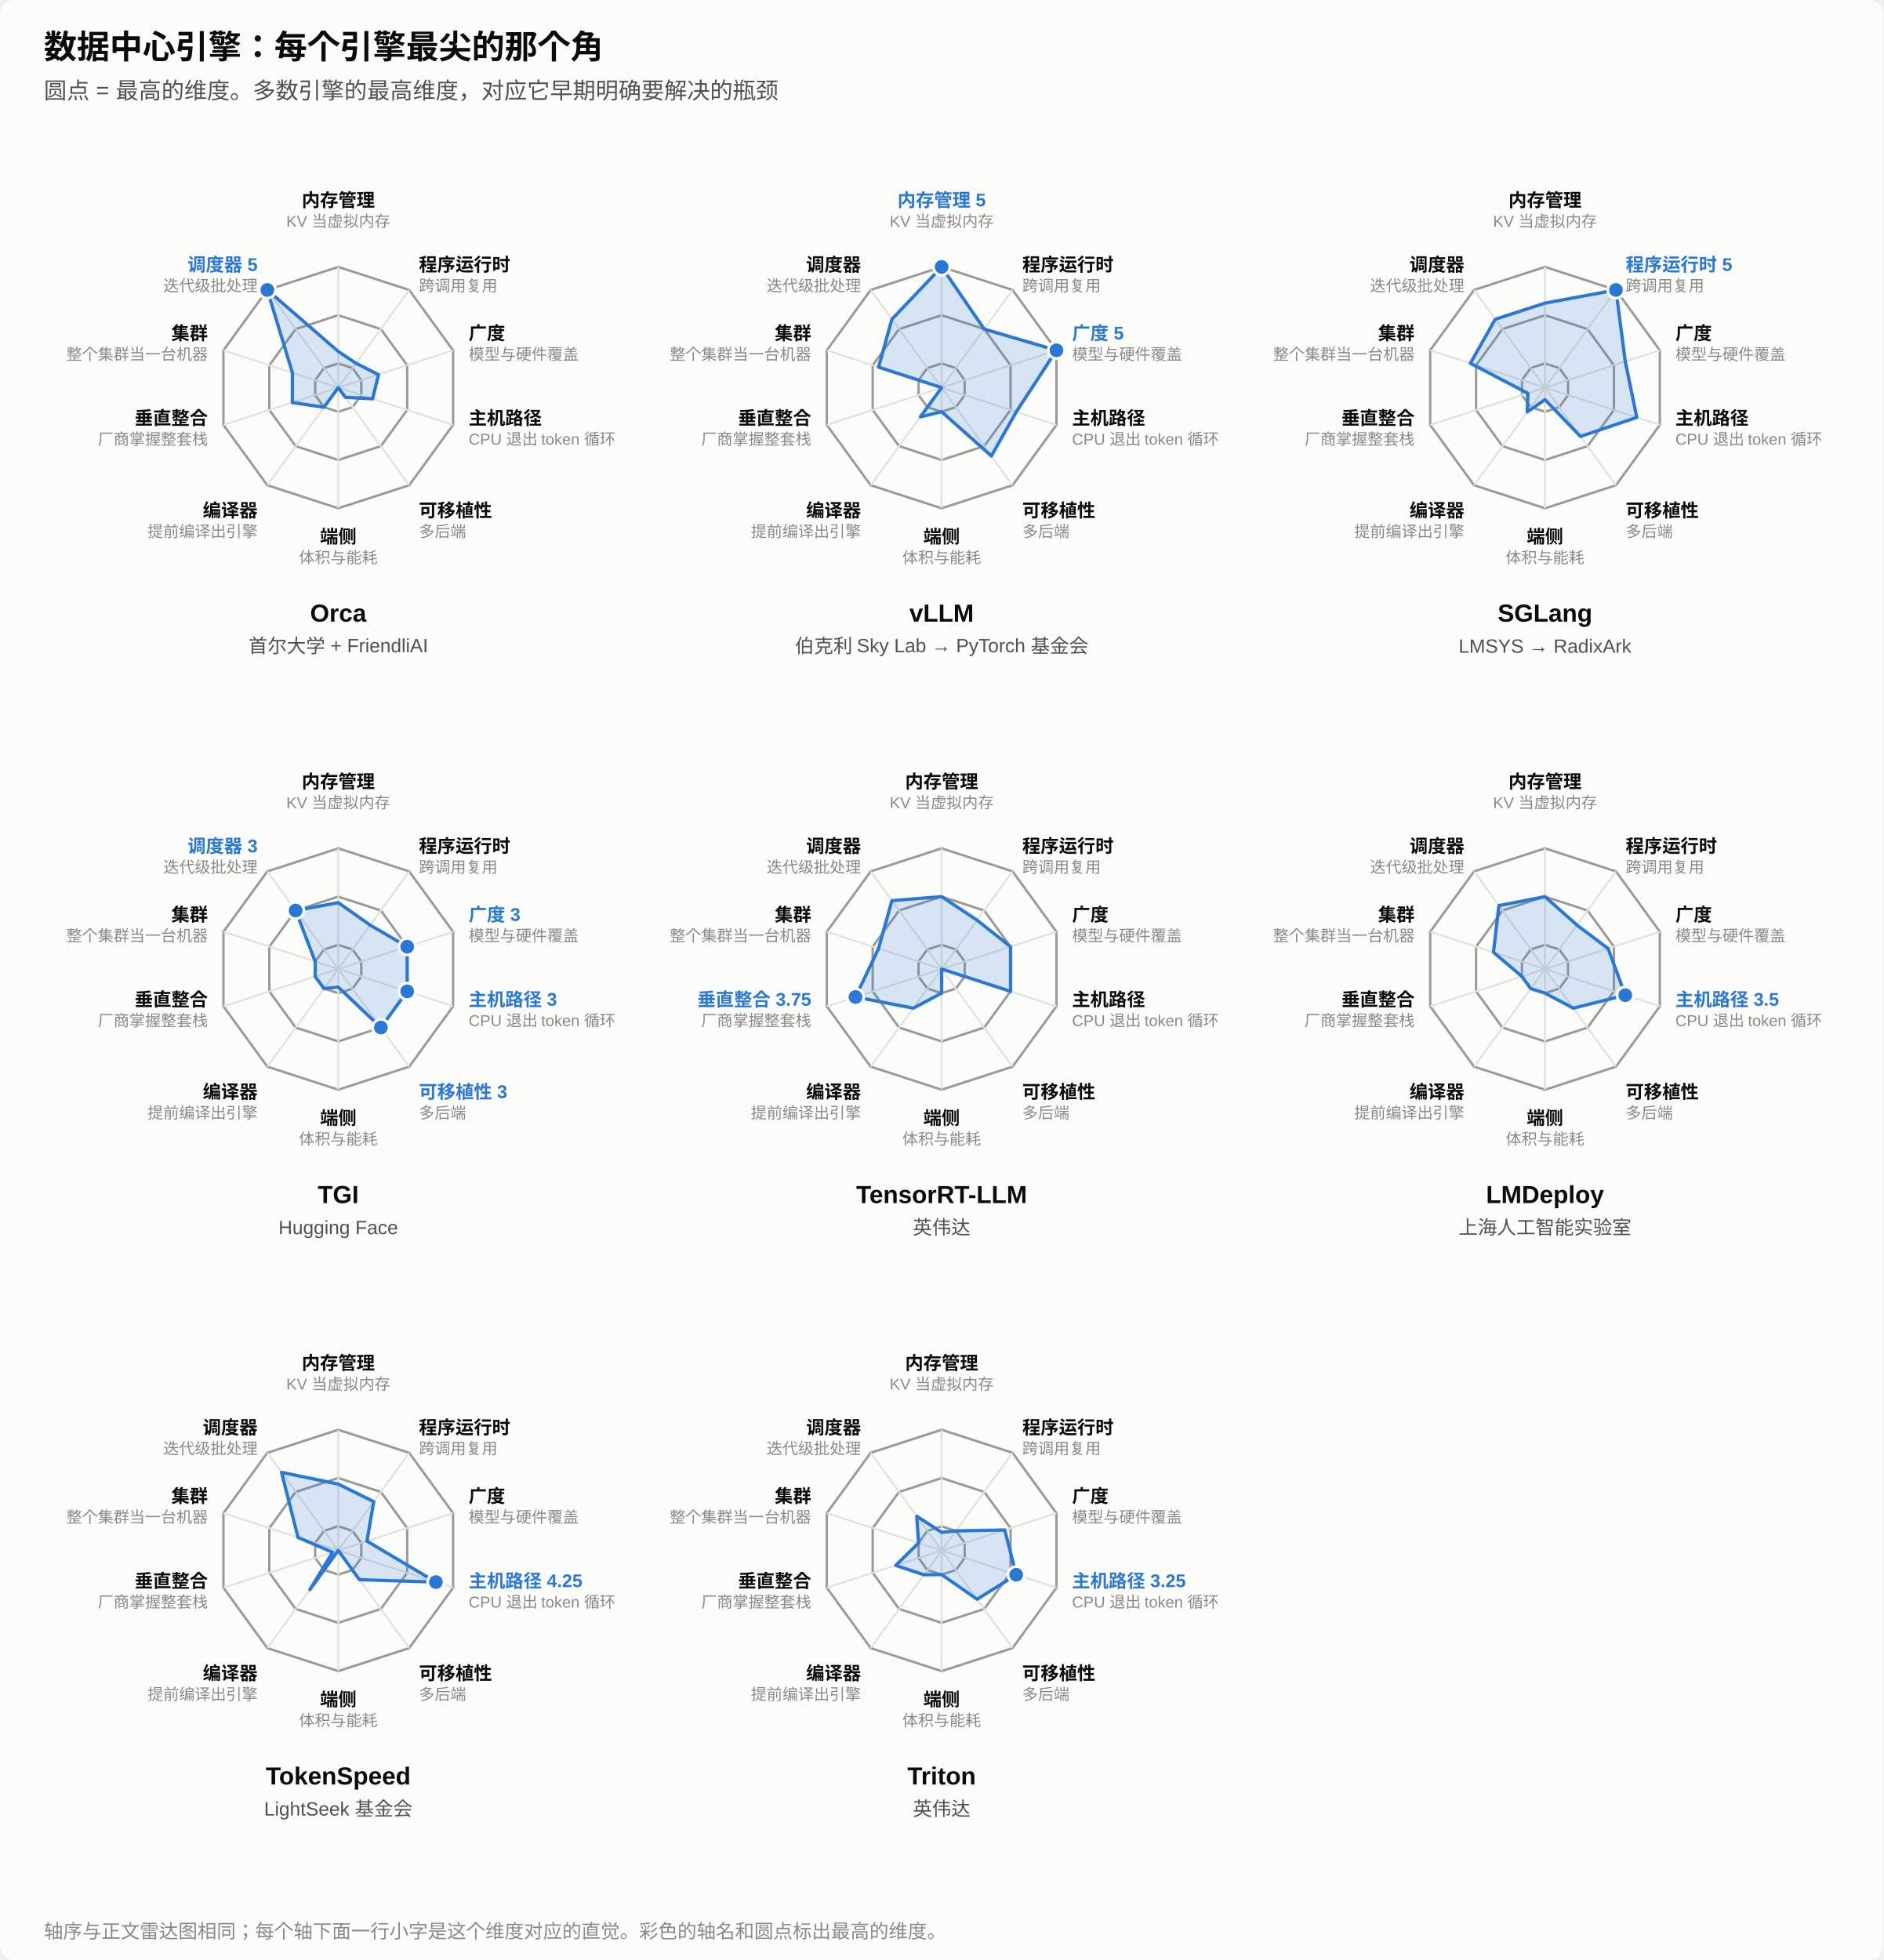
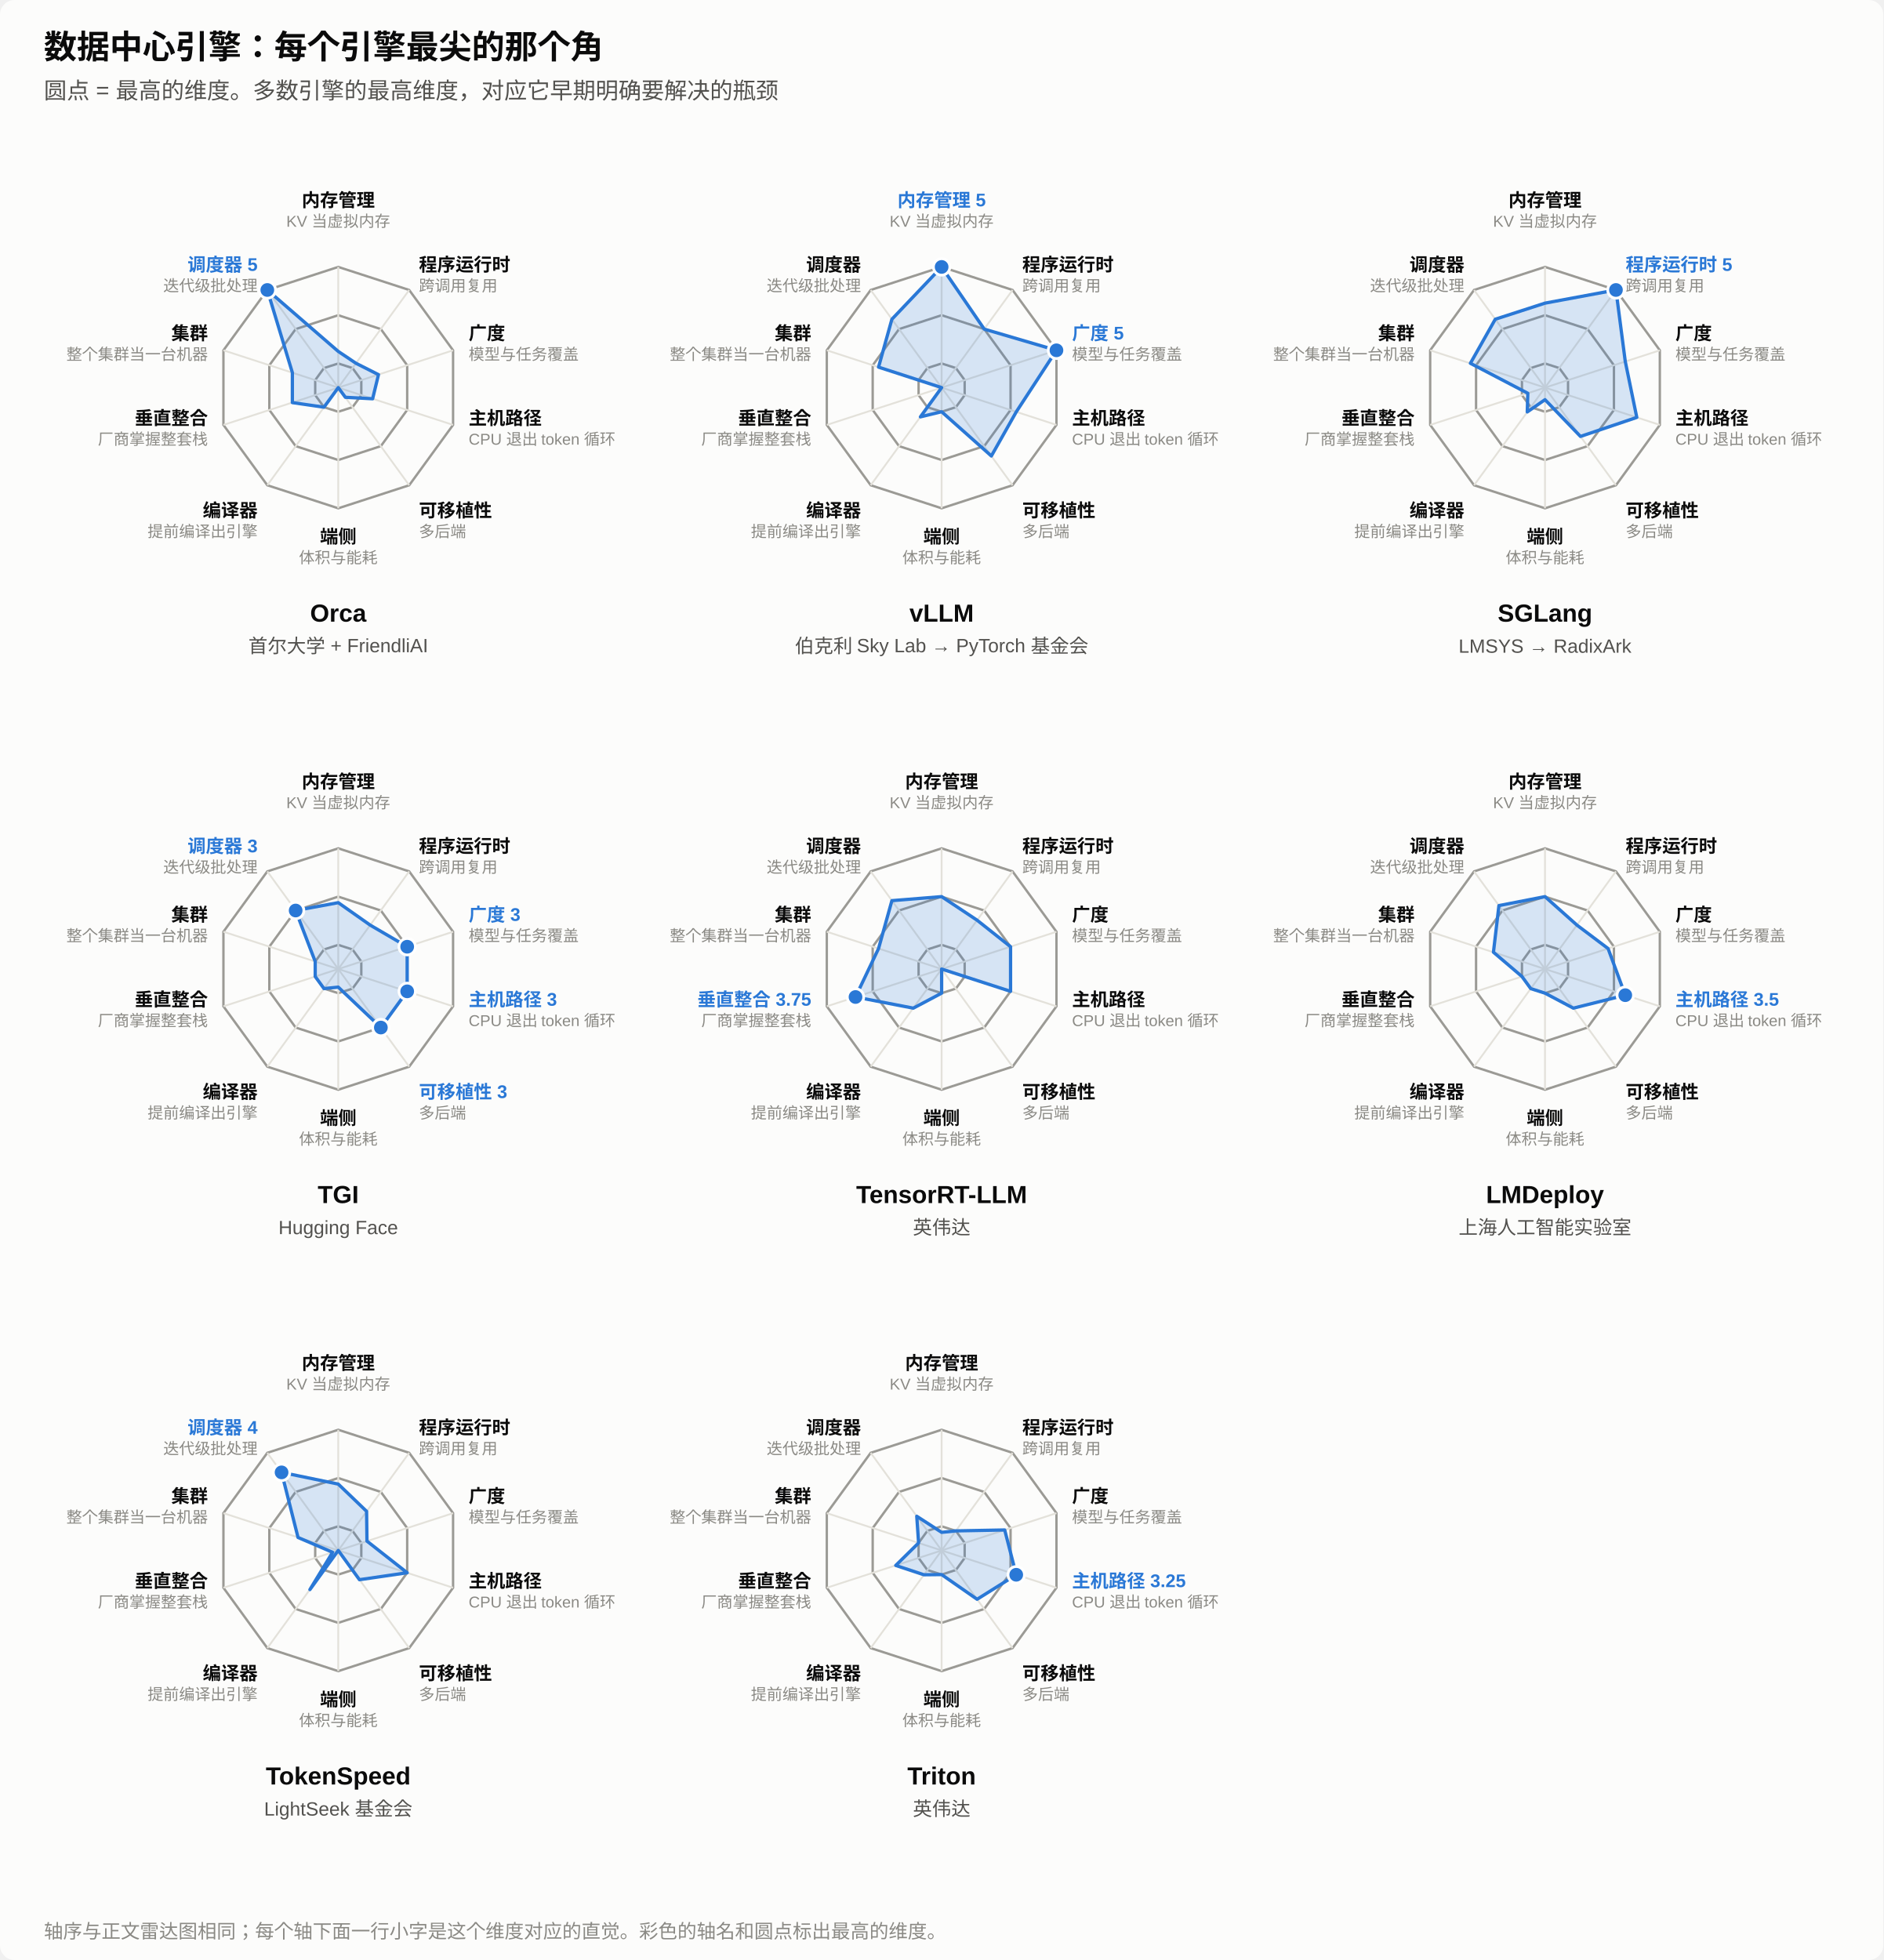
<svg xmlns="http://www.w3.org/2000/svg" viewBox="0 0 1030 1072" class="s" role="img" aria-label="数据中心引擎：每个引擎最尖的那个角">
  <style>
.s{font-family:-apple-system,"Segoe UI","PingFang SC","Noto Sans SC","Helvetica Neue",Arial,sans-serif}
.bg{fill:#fcfcfb}.t1{fill:#0b0b0b}.t2{fill:#52514e}.t3{fill:#8a8984}.w{fill:#ffffff}
.ln{stroke:#9b9a95;stroke-width:1.3;fill:none}.lnd{stroke:#9b9a95;stroke-width:1.2;fill:none;stroke-dasharray:4 3}
.box{fill:#fcfcfb;stroke:#9b9a95;stroke-width:1.2}.soft{fill:#f3f2ef}.lane{fill:#f3f2ef}
.m1{fill:#2a78d6}.m2{fill:#eb6834}.m3{fill:#1baf7a}.m4{fill:#8a63d2}.m5{fill:#7f8fa6}.m6{fill:#b5b0a2}
.b1{fill:#2a78d6;fill-opacity:.12;stroke:#2a78d6;stroke-width:1.3}.b2{fill:#eb6834;fill-opacity:.12;stroke:#eb6834;stroke-width:1.3}
.b3{fill:#1baf7a;fill-opacity:.12;stroke:#1baf7a;stroke-width:1.3}.b5{fill:#7f8fa6;fill-opacity:.12;stroke:#7f8fa6;stroke-width:1.3}
.ah{fill:#9b9a95}.yr{stroke:#e3e1da;stroke-width:1}.hl{fill:#eb6834;fill-opacity:.07}
@media (prefers-color-scheme:dark){.bg,.box{fill:#1a1a19}.t1{fill:#f0efec}.t2{fill:#c3c2b7}.t3{fill:#8f8e88}.soft,.lane{fill:#242422}
.ln,.lnd,.box{stroke:#6d6c66}.ah{fill:#6d6c66}.yr{stroke:#2e2e2b}.m1{fill:#3987e5}.m2{fill:#d95926}.hl{fill:#d95926;fill-opacity:.10}}
</style>
  <defs>
    <marker id="ar" viewBox="0 0 10 10" refX="9" refY="5" markerWidth="7" markerHeight="7" orient="auto">
      <path class="ah" d="M0,0 L10,5 L0,10 z" />
    </marker>
  </defs>
  <rect class="bg" width="1030" height="1072" rx="8" />
  <text class="t1" x="24" y="32" font-size="18" font-weight="600">数据中心引擎：每个引擎最尖的那个角</text>
  <text class="t2" x="24" y="54" font-size="12.5">圆点 = 最高的维度。多数引擎的最高维度，对应它早期明确要解决的瓶颈</text>
  <polygon class="ln" stroke-width=".7" points="185.0,198.8 192.8,201.3 197.6,207.9 197.6,216.1 192.8,222.7 185.0,225.2 177.2,222.7 172.4,216.1 172.4,207.9 177.2,201.3" />
  <polygon class="ln" stroke-width=".7" points="185.0,172.4 208.3,180.0 222.7,199.8 222.7,224.2 208.3,244.0 185.0,251.6 161.7,244.0 147.3,224.2 147.3,199.8 161.7,180.0" />
  <polygon class="ln" stroke-width=".7" points="185.0,146.0 223.8,158.6 247.8,191.6 247.8,232.4 223.8,265.4 185.0,278.0 146.2,265.4 122.2,232.4 122.2,191.6 146.2,158.6" />
  <line class="yr" x1="185.0" y1="212" x2="185.0" y2="146.0" />
  <line class="yr" x1="185.0" y1="212" x2="223.8" y2="158.6" />
  <line class="yr" x1="185.0" y1="212" x2="247.8" y2="191.6" />
  <line class="yr" x1="185.0" y1="212" x2="247.8" y2="232.4" />
  <line class="yr" x1="185.0" y1="212" x2="223.8" y2="265.4" />
  <line class="yr" x1="185.0" y1="212" x2="185.0" y2="278.0" />
  <line class="yr" x1="185.0" y1="212" x2="146.2" y2="265.4" />
  <line class="yr" x1="185.0" y1="212" x2="122.2" y2="232.4" />
  <line class="yr" x1="185.0" y1="212" x2="122.2" y2="191.6" />
  <line class="yr" x1="185.0" y1="212" x2="146.2" y2="158.6" />
  <polygon points="185.0,192.2 194.7,198.7 207.0,204.9 203.8,218.1 188.9,217.3 185.0,212.0 177.2,222.7 159.9,220.2 159.9,203.8 146.2,158.6" fill="#2a78d6" fill-opacity=".18" stroke="#2a78d6" stroke-width="1.8" stroke-linejoin="round" />
  <text class="t1" x="185.0" y="113.0" font-size="10" font-weight="700" text-anchor="middle">内存管理</text>
  <text class="t3" x="185.0" y="124.0" font-size="8.6" text-anchor="middle">KV 当虚拟内存</text>
  <text class="t1" x="229.1" y="148.3" font-size="10" font-weight="700" text-anchor="start">程序运行时</text>
  <text class="t3" x="229.1" y="159.3" font-size="8.6" text-anchor="start">跨调用复用</text>
  <text class="t1" x="256.3" y="185.8" font-size="10" font-weight="700" text-anchor="start">广度</text>
-   <text class="t3" x="256.3" y="196.8" font-size="8.6" text-anchor="start">模型与硬件覆盖</text>
+   <text class="t3" x="256.3" y="196.8" font-size="8.6" text-anchor="start">模型与任务覆盖</text>
  <text class="t1" x="256.3" y="232.2" font-size="10" font-weight="700" text-anchor="start">主机路径</text>
  <text class="t3" x="256.3" y="243.2" font-size="8.6" text-anchor="start">CPU 退出 token 循环</text>
  <text class="t1" x="229.1" y="282.7" font-size="10" font-weight="700" text-anchor="start">可移植性</text>
  <text class="t3" x="229.1" y="293.7" font-size="8.6" text-anchor="start">多后端</text>
  <text class="t1" x="185.0" y="297.0" font-size="10" font-weight="700" text-anchor="middle">端侧</text>
  <text class="t3" x="185.0" y="308.0" font-size="8.6" text-anchor="middle">体积与能耗</text>
  <text class="t1" x="140.9" y="282.7" font-size="10" font-weight="700" text-anchor="end">编译器</text>
  <text class="t3" x="140.9" y="293.7" font-size="8.6" text-anchor="end">提前编译出引擎</text>
  <text class="t1" x="113.7" y="232.2" font-size="10" font-weight="700" text-anchor="end">垂直整合</text>
  <text class="t3" x="113.7" y="243.2" font-size="8.6" text-anchor="end">厂商掌握整套栈</text>
  <text class="t1" x="113.7" y="185.8" font-size="10" font-weight="700" text-anchor="end">集群</text>
  <text class="t3" x="113.7" y="196.8" font-size="8.6" text-anchor="end">整个集群当一台机器</text>
  <text class="t1" x="140.9" y="148.3" font-size="10" font-weight="700" text-anchor="end" style="fill:#2a78d6">调度器 5</text>
  <text class="t3" x="140.9" y="159.3" font-size="8.6" text-anchor="end">迭代级批处理</text>
  <circle cx="146.2" cy="158.6" r="4.5" fill="#2a78d6" stroke="#fff" stroke-width="1.5" />
  <text class="t1" x="185.0" y="340.0" font-size="13.5" text-anchor="middle" font-weight="700">Orca</text>
  <text class="t2" x="185.0" y="357.0" font-size="10.5" text-anchor="middle">首尔大学 + FriendliAI</text>
  <polygon class="ln" stroke-width=".7" points="515.0,198.8 522.8,201.3 527.6,207.9 527.6,216.1 522.8,222.7 515.0,225.2 507.2,222.7 502.4,216.1 502.4,207.9 507.2,201.3" />
  <polygon class="ln" stroke-width=".7" points="515.0,172.4 538.3,180.0 552.7,199.8 552.7,224.2 538.3,244.0 515.0,251.6 491.7,244.0 477.3,224.2 477.3,199.8 491.7,180.0" />
  <polygon class="ln" stroke-width=".7" points="515.0,146.0 553.8,158.6 577.8,191.6 577.8,232.4 553.8,265.4 515.0,278.0 476.2,265.4 452.2,232.4 452.2,191.6 476.2,158.6" />
  <line class="yr" x1="515.0" y1="212" x2="515.0" y2="146.0" />
  <line class="yr" x1="515.0" y1="212" x2="553.8" y2="158.6" />
  <line class="yr" x1="515.0" y1="212" x2="577.8" y2="191.6" />
  <line class="yr" x1="515.0" y1="212" x2="577.8" y2="232.4" />
  <line class="yr" x1="515.0" y1="212" x2="553.8" y2="265.4" />
  <line class="yr" x1="515.0" y1="212" x2="515.0" y2="278.0" />
  <line class="yr" x1="515.0" y1="212" x2="476.2" y2="265.4" />
  <line class="yr" x1="515.0" y1="212" x2="452.2" y2="232.4" />
  <line class="yr" x1="515.0" y1="212" x2="452.2" y2="191.6" />
  <line class="yr" x1="515.0" y1="212" x2="476.2" y2="158.6" />
  <polygon points="515.0,146.0 538.3,180.0 577.8,191.6 555.8,225.3 542.2,249.4 515.0,225.2 503.4,228.0 515.0,212.0 480.5,200.8 487.8,174.6" fill="#2a78d6" fill-opacity=".18" stroke="#2a78d6" stroke-width="1.8" stroke-linejoin="round" />
  <text class="t1" x="515.0" y="113.0" font-size="10" font-weight="700" text-anchor="middle" style="fill:#2a78d6">内存管理 5</text>
  <text class="t3" x="515.0" y="124.0" font-size="8.6" text-anchor="middle">KV 当虚拟内存</text>
  <text class="t1" x="559.1" y="148.3" font-size="10" font-weight="700" text-anchor="start">程序运行时</text>
  <text class="t3" x="559.1" y="159.3" font-size="8.6" text-anchor="start">跨调用复用</text>
  <text class="t1" x="586.3" y="185.8" font-size="10" font-weight="700" text-anchor="start" style="fill:#2a78d6">广度 5</text>
-   <text class="t3" x="586.3" y="196.8" font-size="8.6" text-anchor="start">模型与硬件覆盖</text>
+   <text class="t3" x="586.3" y="196.8" font-size="8.6" text-anchor="start">模型与任务覆盖</text>
  <text class="t1" x="586.3" y="232.2" font-size="10" font-weight="700" text-anchor="start">主机路径</text>
  <text class="t3" x="586.3" y="243.2" font-size="8.6" text-anchor="start">CPU 退出 token 循环</text>
  <text class="t1" x="559.1" y="282.7" font-size="10" font-weight="700" text-anchor="start">可移植性</text>
  <text class="t3" x="559.1" y="293.7" font-size="8.6" text-anchor="start">多后端</text>
  <text class="t1" x="515.0" y="297.0" font-size="10" font-weight="700" text-anchor="middle">端侧</text>
  <text class="t3" x="515.0" y="308.0" font-size="8.6" text-anchor="middle">体积与能耗</text>
  <text class="t1" x="470.9" y="282.7" font-size="10" font-weight="700" text-anchor="end">编译器</text>
  <text class="t3" x="470.9" y="293.7" font-size="8.6" text-anchor="end">提前编译出引擎</text>
  <text class="t1" x="443.7" y="232.2" font-size="10" font-weight="700" text-anchor="end">垂直整合</text>
  <text class="t3" x="443.7" y="243.2" font-size="8.6" text-anchor="end">厂商掌握整套栈</text>
  <text class="t1" x="443.7" y="185.8" font-size="10" font-weight="700" text-anchor="end">集群</text>
  <text class="t3" x="443.7" y="196.8" font-size="8.6" text-anchor="end">整个集群当一台机器</text>
  <text class="t1" x="470.9" y="148.3" font-size="10" font-weight="700" text-anchor="end">调度器</text>
  <text class="t3" x="470.9" y="159.3" font-size="8.6" text-anchor="end">迭代级批处理</text>
  <circle cx="515.0" cy="146.0" r="4.5" fill="#2a78d6" stroke="#fff" stroke-width="1.5" />
  <circle cx="577.8" cy="191.6" r="4.5" fill="#2a78d6" stroke="#fff" stroke-width="1.5" />
  <text class="t1" x="515.0" y="340.0" font-size="13.5" text-anchor="middle" font-weight="700">vLLM</text>
  <text class="t2" x="515.0" y="357.0" font-size="10.5" text-anchor="middle">伯克利 Sky Lab → PyTorch 基金会</text>
  <polygon class="ln" stroke-width=".7" points="845.0,198.8 852.8,201.3 857.6,207.9 857.6,216.1 852.8,222.7 845.0,225.2 837.2,222.7 832.4,216.1 832.4,207.9 837.2,201.3" />
  <polygon class="ln" stroke-width=".7" points="845.0,172.4 868.3,180.0 882.7,199.8 882.7,224.2 868.3,244.0 845.0,251.6 821.7,244.0 807.3,224.2 807.3,199.8 821.7,180.0" />
  <polygon class="ln" stroke-width=".7" points="845.0,146.0 883.8,158.6 907.8,191.6 907.8,232.4 883.8,265.4 845.0,278.0 806.2,265.4 782.2,232.4 782.2,191.6 806.2,158.6" />
  <line class="yr" x1="845.0" y1="212" x2="845.0" y2="146.0" />
  <line class="yr" x1="845.0" y1="212" x2="883.8" y2="158.6" />
  <line class="yr" x1="845.0" y1="212" x2="907.8" y2="191.6" />
  <line class="yr" x1="845.0" y1="212" x2="907.8" y2="232.4" />
  <line class="yr" x1="845.0" y1="212" x2="883.8" y2="265.4" />
  <line class="yr" x1="845.0" y1="212" x2="845.0" y2="278.0" />
  <line class="yr" x1="845.0" y1="212" x2="806.2" y2="265.4" />
  <line class="yr" x1="845.0" y1="212" x2="782.2" y2="232.4" />
  <line class="yr" x1="845.0" y1="212" x2="782.2" y2="191.6" />
  <line class="yr" x1="845.0" y1="212" x2="806.2" y2="158.6" />
  <polygon points="845.0,165.8 883.8,158.6 888.9,197.7 895.2,228.3 864.4,238.7 845.0,218.6 835.3,225.3 835.6,215.1 804.2,198.7 817.8,174.6" fill="#2a78d6" fill-opacity=".18" stroke="#2a78d6" stroke-width="1.8" stroke-linejoin="round" />
  <text class="t1" x="845.0" y="113.0" font-size="10" font-weight="700" text-anchor="middle">内存管理</text>
  <text class="t3" x="845.0" y="124.0" font-size="8.6" text-anchor="middle">KV 当虚拟内存</text>
  <text class="t1" x="889.1" y="148.3" font-size="10" font-weight="700" text-anchor="start" style="fill:#2a78d6">程序运行时 5</text>
  <text class="t3" x="889.1" y="159.3" font-size="8.6" text-anchor="start">跨调用复用</text>
  <text class="t1" x="916.3" y="185.8" font-size="10" font-weight="700" text-anchor="start">广度</text>
-   <text class="t3" x="916.3" y="196.8" font-size="8.6" text-anchor="start">模型与硬件覆盖</text>
+   <text class="t3" x="916.3" y="196.8" font-size="8.6" text-anchor="start">模型与任务覆盖</text>
  <text class="t1" x="916.3" y="232.2" font-size="10" font-weight="700" text-anchor="start">主机路径</text>
  <text class="t3" x="916.3" y="243.2" font-size="8.6" text-anchor="start">CPU 退出 token 循环</text>
  <text class="t1" x="889.1" y="282.7" font-size="10" font-weight="700" text-anchor="start">可移植性</text>
  <text class="t3" x="889.1" y="293.7" font-size="8.6" text-anchor="start">多后端</text>
  <text class="t1" x="845.0" y="297.0" font-size="10" font-weight="700" text-anchor="middle">端侧</text>
  <text class="t3" x="845.0" y="308.0" font-size="8.6" text-anchor="middle">体积与能耗</text>
  <text class="t1" x="800.9" y="282.7" font-size="10" font-weight="700" text-anchor="end">编译器</text>
  <text class="t3" x="800.9" y="293.7" font-size="8.6" text-anchor="end">提前编译出引擎</text>
  <text class="t1" x="773.7" y="232.2" font-size="10" font-weight="700" text-anchor="end">垂直整合</text>
  <text class="t3" x="773.7" y="243.2" font-size="8.6" text-anchor="end">厂商掌握整套栈</text>
  <text class="t1" x="773.7" y="185.8" font-size="10" font-weight="700" text-anchor="end">集群</text>
  <text class="t3" x="773.7" y="196.8" font-size="8.6" text-anchor="end">整个集群当一台机器</text>
  <text class="t1" x="800.9" y="148.3" font-size="10" font-weight="700" text-anchor="end">调度器</text>
  <text class="t3" x="800.9" y="159.3" font-size="8.6" text-anchor="end">迭代级批处理</text>
  <circle cx="883.8" cy="158.6" r="4.5" fill="#2a78d6" stroke="#fff" stroke-width="1.5" />
  <text class="t1" x="845.0" y="340.0" font-size="13.5" text-anchor="middle" font-weight="700">SGLang</text>
  <text class="t2" x="845.0" y="357.0" font-size="10.5" text-anchor="middle">LMSYS → RadixArk</text>
  <polygon class="ln" stroke-width=".7" points="185.0,516.8 192.8,519.3 197.6,525.9 197.6,534.1 192.8,540.7 185.0,543.2 177.2,540.7 172.4,534.1 172.4,525.9 177.2,519.3" />
  <polygon class="ln" stroke-width=".7" points="185.0,490.4 208.3,498.0 222.7,517.8 222.7,542.2 208.3,562.0 185.0,569.6 161.7,562.0 147.3,542.2 147.3,517.8 161.7,498.0" />
  <polygon class="ln" stroke-width=".7" points="185.0,464.0 223.8,476.6 247.8,509.6 247.8,550.4 223.8,583.4 185.0,596.0 146.2,583.4 122.2,550.4 122.2,509.6 146.2,476.6" />
  <line class="yr" x1="185.0" y1="530" x2="185.0" y2="464.0" />
  <line class="yr" x1="185.0" y1="530" x2="223.8" y2="476.6" />
  <line class="yr" x1="185.0" y1="530" x2="247.8" y2="509.6" />
  <line class="yr" x1="185.0" y1="530" x2="247.8" y2="550.4" />
  <line class="yr" x1="185.0" y1="530" x2="223.8" y2="583.4" />
  <line class="yr" x1="185.0" y1="530" x2="185.0" y2="596.0" />
  <line class="yr" x1="185.0" y1="530" x2="146.2" y2="583.4" />
  <line class="yr" x1="185.0" y1="530" x2="122.2" y2="550.4" />
  <line class="yr" x1="185.0" y1="530" x2="122.2" y2="509.6" />
  <line class="yr" x1="185.0" y1="530" x2="146.2" y2="476.6" />
  <polygon points="185.0,493.7 202.5,506.0 222.7,517.8 222.7,542.2 208.3,562.0 185.0,539.9 177.2,540.7 172.4,534.1 172.4,525.9 161.7,498.0" fill="#2a78d6" fill-opacity=".18" stroke="#2a78d6" stroke-width="1.8" stroke-linejoin="round" />
  <text class="t1" x="185.0" y="431.0" font-size="10" font-weight="700" text-anchor="middle">内存管理</text>
  <text class="t3" x="185.0" y="442.0" font-size="8.6" text-anchor="middle">KV 当虚拟内存</text>
  <text class="t1" x="229.1" y="466.3" font-size="10" font-weight="700" text-anchor="start">程序运行时</text>
  <text class="t3" x="229.1" y="477.3" font-size="8.6" text-anchor="start">跨调用复用</text>
  <text class="t1" x="256.3" y="503.8" font-size="10" font-weight="700" text-anchor="start" style="fill:#2a78d6">广度 3</text>
-   <text class="t3" x="256.3" y="514.8" font-size="8.6" text-anchor="start">模型与硬件覆盖</text>
+   <text class="t3" x="256.3" y="514.8" font-size="8.6" text-anchor="start">模型与任务覆盖</text>
  <text class="t1" x="256.3" y="550.2" font-size="10" font-weight="700" text-anchor="start" style="fill:#2a78d6">主机路径 3</text>
  <text class="t3" x="256.3" y="561.2" font-size="8.6" text-anchor="start">CPU 退出 token 循环</text>
  <text class="t1" x="229.1" y="600.7" font-size="10" font-weight="700" text-anchor="start" style="fill:#2a78d6">可移植性 3</text>
  <text class="t3" x="229.1" y="611.7" font-size="8.6" text-anchor="start">多后端</text>
  <text class="t1" x="185.0" y="615.0" font-size="10" font-weight="700" text-anchor="middle">端侧</text>
  <text class="t3" x="185.0" y="626.0" font-size="8.6" text-anchor="middle">体积与能耗</text>
  <text class="t1" x="140.9" y="600.7" font-size="10" font-weight="700" text-anchor="end">编译器</text>
  <text class="t3" x="140.9" y="611.7" font-size="8.6" text-anchor="end">提前编译出引擎</text>
  <text class="t1" x="113.7" y="550.2" font-size="10" font-weight="700" text-anchor="end">垂直整合</text>
  <text class="t3" x="113.7" y="561.2" font-size="8.6" text-anchor="end">厂商掌握整套栈</text>
  <text class="t1" x="113.7" y="503.8" font-size="10" font-weight="700" text-anchor="end">集群</text>
  <text class="t3" x="113.7" y="514.8" font-size="8.6" text-anchor="end">整个集群当一台机器</text>
  <text class="t1" x="140.9" y="466.3" font-size="10" font-weight="700" text-anchor="end" style="fill:#2a78d6">调度器 3</text>
  <text class="t3" x="140.9" y="477.3" font-size="8.6" text-anchor="end">迭代级批处理</text>
  <circle cx="222.7" cy="517.8" r="4.5" fill="#2a78d6" stroke="#fff" stroke-width="1.5" />
  <circle cx="222.7" cy="542.2" r="4.5" fill="#2a78d6" stroke="#fff" stroke-width="1.5" />
  <circle cx="208.3" cy="562.0" r="4.5" fill="#2a78d6" stroke="#fff" stroke-width="1.5" />
  <circle cx="161.7" cy="498.0" r="4.5" fill="#2a78d6" stroke="#fff" stroke-width="1.5" />
  <text class="t1" x="185.0" y="658.0" font-size="13.5" text-anchor="middle" font-weight="700">TGI</text>
  <text class="t2" x="185.0" y="675.0" font-size="10.5" text-anchor="middle">Hugging Face</text>
  <polygon class="ln" stroke-width=".7" points="515.0,516.8 522.8,519.3 527.6,525.9 527.6,534.1 522.8,540.7 515.0,543.2 507.2,540.7 502.4,534.1 502.4,525.9 507.2,519.3" />
  <polygon class="ln" stroke-width=".7" points="515.0,490.4 538.3,498.0 552.7,517.8 552.7,542.2 538.3,562.0 515.0,569.6 491.7,562.0 477.3,542.2 477.3,517.8 491.7,498.0" />
  <polygon class="ln" stroke-width=".7" points="515.0,464.0 553.8,476.6 577.8,509.6 577.8,550.4 553.8,583.4 515.0,596.0 476.2,583.4 452.2,550.4 452.2,509.6 476.2,476.6" />
  <line class="yr" x1="515.0" y1="530" x2="515.0" y2="464.0" />
  <line class="yr" x1="515.0" y1="530" x2="553.8" y2="476.6" />
  <line class="yr" x1="515.0" y1="530" x2="577.8" y2="509.6" />
  <line class="yr" x1="515.0" y1="530" x2="577.8" y2="550.4" />
  <line class="yr" x1="515.0" y1="530" x2="553.8" y2="583.4" />
  <line class="yr" x1="515.0" y1="530" x2="515.0" y2="596.0" />
  <line class="yr" x1="515.0" y1="530" x2="476.2" y2="583.4" />
  <line class="yr" x1="515.0" y1="530" x2="452.2" y2="550.4" />
  <line class="yr" x1="515.0" y1="530" x2="452.2" y2="509.6" />
  <line class="yr" x1="515.0" y1="530" x2="476.2" y2="476.6" />
  <polygon points="515.0,490.4 534.4,503.3 552.7,517.8 552.7,542.2 515.0,530.0 515.0,543.2 499.5,551.4 467.9,545.3 480.5,518.8 487.8,492.6" fill="#2a78d6" fill-opacity=".18" stroke="#2a78d6" stroke-width="1.8" stroke-linejoin="round" />
  <text class="t1" x="515.0" y="431.0" font-size="10" font-weight="700" text-anchor="middle">内存管理</text>
  <text class="t3" x="515.0" y="442.0" font-size="8.6" text-anchor="middle">KV 当虚拟内存</text>
  <text class="t1" x="559.1" y="466.3" font-size="10" font-weight="700" text-anchor="start">程序运行时</text>
  <text class="t3" x="559.1" y="477.3" font-size="8.6" text-anchor="start">跨调用复用</text>
  <text class="t1" x="586.3" y="503.8" font-size="10" font-weight="700" text-anchor="start">广度</text>
-   <text class="t3" x="586.3" y="514.8" font-size="8.6" text-anchor="start">模型与硬件覆盖</text>
+   <text class="t3" x="586.3" y="514.8" font-size="8.6" text-anchor="start">模型与任务覆盖</text>
  <text class="t1" x="586.3" y="550.2" font-size="10" font-weight="700" text-anchor="start">主机路径</text>
  <text class="t3" x="586.3" y="561.2" font-size="8.6" text-anchor="start">CPU 退出 token 循环</text>
  <text class="t1" x="559.1" y="600.7" font-size="10" font-weight="700" text-anchor="start">可移植性</text>
  <text class="t3" x="559.1" y="611.7" font-size="8.6" text-anchor="start">多后端</text>
  <text class="t1" x="515.0" y="615.0" font-size="10" font-weight="700" text-anchor="middle">端侧</text>
  <text class="t3" x="515.0" y="626.0" font-size="8.6" text-anchor="middle">体积与能耗</text>
  <text class="t1" x="470.9" y="600.7" font-size="10" font-weight="700" text-anchor="end">编译器</text>
  <text class="t3" x="470.9" y="611.7" font-size="8.6" text-anchor="end">提前编译出引擎</text>
  <text class="t1" x="443.7" y="550.2" font-size="10" font-weight="700" text-anchor="end" style="fill:#2a78d6">垂直整合 3.75</text>
  <text class="t3" x="443.7" y="561.2" font-size="8.6" text-anchor="end">厂商掌握整套栈</text>
  <text class="t1" x="443.7" y="503.8" font-size="10" font-weight="700" text-anchor="end">集群</text>
  <text class="t3" x="443.7" y="514.8" font-size="8.6" text-anchor="end">整个集群当一台机器</text>
  <text class="t1" x="470.9" y="466.3" font-size="10" font-weight="700" text-anchor="end">调度器</text>
  <text class="t3" x="470.9" y="477.3" font-size="8.6" text-anchor="end">迭代级批处理</text>
  <circle cx="467.9" cy="545.3" r="4.5" fill="#2a78d6" stroke="#fff" stroke-width="1.5" />
  <text class="t1" x="515.0" y="658.0" font-size="13.5" text-anchor="middle" font-weight="700">TensorRT-LLM</text>
  <text class="t2" x="515.0" y="675.0" font-size="10.5" text-anchor="middle">英伟达</text>
  <polygon class="ln" stroke-width=".7" points="845.0,516.8 852.8,519.3 857.6,525.9 857.6,534.1 852.8,540.7 845.0,543.2 837.2,540.7 832.4,534.1 832.4,525.9 837.2,519.3" />
  <polygon class="ln" stroke-width=".7" points="845.0,490.4 868.3,498.0 882.7,517.8 882.7,542.2 868.3,562.0 845.0,569.6 821.7,562.0 807.3,542.2 807.3,517.8 821.7,498.0" />
  <polygon class="ln" stroke-width=".7" points="845.0,464.0 883.8,476.6 907.8,509.6 907.8,550.4 883.8,583.4 845.0,596.0 806.2,583.4 782.2,550.4 782.2,509.6 806.2,476.6" />
  <line class="yr" x1="845.0" y1="530" x2="845.0" y2="464.0" />
  <line class="yr" x1="845.0" y1="530" x2="883.8" y2="476.6" />
  <line class="yr" x1="845.0" y1="530" x2="907.8" y2="509.6" />
  <line class="yr" x1="845.0" y1="530" x2="907.8" y2="550.4" />
  <line class="yr" x1="845.0" y1="530" x2="883.8" y2="583.4" />
  <line class="yr" x1="845.0" y1="530" x2="845.0" y2="596.0" />
  <line class="yr" x1="845.0" y1="530" x2="806.2" y2="583.4" />
  <line class="yr" x1="845.0" y1="530" x2="782.2" y2="550.4" />
  <line class="yr" x1="845.0" y1="530" x2="782.2" y2="509.6" />
  <line class="yr" x1="845.0" y1="530" x2="806.2" y2="476.6" />
  <polygon points="845.0,490.4 862.5,506.0 879.5,518.8 888.9,544.3 860.5,551.4 845.0,543.2 837.2,540.7 832.4,534.1 816.8,520.8 819.8,495.3" fill="#2a78d6" fill-opacity=".18" stroke="#2a78d6" stroke-width="1.8" stroke-linejoin="round" />
  <text class="t1" x="845.0" y="431.0" font-size="10" font-weight="700" text-anchor="middle">内存管理</text>
  <text class="t3" x="845.0" y="442.0" font-size="8.6" text-anchor="middle">KV 当虚拟内存</text>
  <text class="t1" x="889.1" y="466.3" font-size="10" font-weight="700" text-anchor="start">程序运行时</text>
  <text class="t3" x="889.1" y="477.3" font-size="8.6" text-anchor="start">跨调用复用</text>
  <text class="t1" x="916.3" y="503.8" font-size="10" font-weight="700" text-anchor="start">广度</text>
-   <text class="t3" x="916.3" y="514.8" font-size="8.6" text-anchor="start">模型与硬件覆盖</text>
+   <text class="t3" x="916.3" y="514.8" font-size="8.6" text-anchor="start">模型与任务覆盖</text>
  <text class="t1" x="916.3" y="550.2" font-size="10" font-weight="700" text-anchor="start" style="fill:#2a78d6">主机路径 3.5</text>
  <text class="t3" x="916.3" y="561.2" font-size="8.6" text-anchor="start">CPU 退出 token 循环</text>
  <text class="t1" x="889.1" y="600.7" font-size="10" font-weight="700" text-anchor="start">可移植性</text>
  <text class="t3" x="889.1" y="611.7" font-size="8.6" text-anchor="start">多后端</text>
  <text class="t1" x="845.0" y="615.0" font-size="10" font-weight="700" text-anchor="middle">端侧</text>
  <text class="t3" x="845.0" y="626.0" font-size="8.6" text-anchor="middle">体积与能耗</text>
  <text class="t1" x="800.9" y="600.7" font-size="10" font-weight="700" text-anchor="end">编译器</text>
  <text class="t3" x="800.9" y="611.7" font-size="8.6" text-anchor="end">提前编译出引擎</text>
  <text class="t1" x="773.7" y="550.2" font-size="10" font-weight="700" text-anchor="end">垂直整合</text>
  <text class="t3" x="773.7" y="561.2" font-size="8.6" text-anchor="end">厂商掌握整套栈</text>
  <text class="t1" x="773.7" y="503.8" font-size="10" font-weight="700" text-anchor="end">集群</text>
  <text class="t3" x="773.7" y="514.8" font-size="8.6" text-anchor="end">整个集群当一台机器</text>
  <text class="t1" x="800.9" y="466.3" font-size="10" font-weight="700" text-anchor="end">调度器</text>
  <text class="t3" x="800.9" y="477.3" font-size="8.6" text-anchor="end">迭代级批处理</text>
  <circle cx="888.9" cy="544.3" r="4.5" fill="#2a78d6" stroke="#fff" stroke-width="1.5" />
  <text class="t1" x="845.0" y="658.0" font-size="13.5" text-anchor="middle" font-weight="700">LMDeploy</text>
  <text class="t2" x="845.0" y="675.0" font-size="10.5" text-anchor="middle">上海人工智能实验室</text>
  <polygon class="ln" stroke-width=".7" points="185.0,834.8 192.8,837.3 197.6,843.9 197.6,852.1 192.8,858.7 185.0,861.2 177.2,858.7 172.4,852.1 172.4,843.9 177.2,837.3" />
  <polygon class="ln" stroke-width=".7" points="185.0,808.4 208.3,816.0 222.7,835.8 222.7,860.2 208.3,880.0 185.0,887.6 161.7,880.0 147.3,860.2 147.3,835.8 161.7,816.0" />
  <polygon class="ln" stroke-width=".7" points="185.0,782.0 223.8,794.6 247.8,827.6 247.8,868.4 223.8,901.4 185.0,914.0 146.2,901.4 122.2,868.4 122.2,827.6 146.2,794.6" />
  <line class="yr" x1="185.0" y1="848" x2="185.0" y2="782.0" />
  <line class="yr" x1="185.0" y1="848" x2="223.8" y2="794.6" />
  <line class="yr" x1="185.0" y1="848" x2="247.8" y2="827.6" />
  <line class="yr" x1="185.0" y1="848" x2="247.8" y2="868.4" />
  <line class="yr" x1="185.0" y1="848" x2="223.8" y2="901.4" />
  <line class="yr" x1="185.0" y1="848" x2="185.0" y2="914.0" />
  <line class="yr" x1="185.0" y1="848" x2="146.2" y2="901.4" />
  <line class="yr" x1="185.0" y1="848" x2="122.2" y2="868.4" />
  <line class="yr" x1="185.0" y1="848" x2="122.2" y2="827.6" />
  <line class="yr" x1="185.0" y1="848" x2="146.2" y2="794.6" />
-   <polygon points="185.0,811.7 204.4,821.3 200.7,842.9 238.4,865.3 196.6,864.0 185.0,848.0 169.5,869.4 181.9,849.0 163.0,840.9 154.0,805.3" fill="#2a78d6" fill-opacity=".18" stroke="#2a78d6" stroke-width="1.8" stroke-linejoin="round" />
+   <polygon points="185.0,811.7 200.5,826.6 200.7,842.9 222.7,860.2 196.6,864.0 185.0,848.0 169.5,869.4 181.9,849.0 163.0,840.9 154.0,805.3" fill="#2a78d6" fill-opacity=".18" stroke="#2a78d6" stroke-width="1.8" stroke-linejoin="round" />
  <text class="t1" x="185.0" y="749.0" font-size="10" font-weight="700" text-anchor="middle">内存管理</text>
  <text class="t3" x="185.0" y="760.0" font-size="8.6" text-anchor="middle">KV 当虚拟内存</text>
  <text class="t1" x="229.1" y="784.3" font-size="10" font-weight="700" text-anchor="start">程序运行时</text>
  <text class="t3" x="229.1" y="795.3" font-size="8.6" text-anchor="start">跨调用复用</text>
  <text class="t1" x="256.3" y="821.8" font-size="10" font-weight="700" text-anchor="start">广度</text>
-   <text class="t3" x="256.3" y="832.8" font-size="8.6" text-anchor="start">模型与硬件覆盖</text>
-   <text class="t1" x="256.3" y="868.2" font-size="10" font-weight="700" text-anchor="start" style="fill:#2a78d6">主机路径 4.25</text>
+   <text class="t3" x="256.3" y="832.8" font-size="8.6" text-anchor="start">模型与任务覆盖</text>
+   <text class="t1" x="256.3" y="868.2" font-size="10" font-weight="700" text-anchor="start">主机路径</text>
  <text class="t3" x="256.3" y="879.2" font-size="8.6" text-anchor="start">CPU 退出 token 循环</text>
  <text class="t1" x="229.1" y="918.7" font-size="10" font-weight="700" text-anchor="start">可移植性</text>
  <text class="t3" x="229.1" y="929.7" font-size="8.6" text-anchor="start">多后端</text>
  <text class="t1" x="185.0" y="933.0" font-size="10" font-weight="700" text-anchor="middle">端侧</text>
  <text class="t3" x="185.0" y="944.0" font-size="8.6" text-anchor="middle">体积与能耗</text>
  <text class="t1" x="140.9" y="918.7" font-size="10" font-weight="700" text-anchor="end">编译器</text>
  <text class="t3" x="140.9" y="929.7" font-size="8.6" text-anchor="end">提前编译出引擎</text>
  <text class="t1" x="113.7" y="868.2" font-size="10" font-weight="700" text-anchor="end">垂直整合</text>
  <text class="t3" x="113.7" y="879.2" font-size="8.6" text-anchor="end">厂商掌握整套栈</text>
  <text class="t1" x="113.7" y="821.8" font-size="10" font-weight="700" text-anchor="end">集群</text>
  <text class="t3" x="113.7" y="832.8" font-size="8.6" text-anchor="end">整个集群当一台机器</text>
-   <text class="t1" x="140.9" y="784.3" font-size="10" font-weight="700" text-anchor="end">调度器</text>
+   <text class="t1" x="140.9" y="784.3" font-size="10" font-weight="700" text-anchor="end" style="fill:#2a78d6">调度器 4</text>
  <text class="t3" x="140.9" y="795.3" font-size="8.6" text-anchor="end">迭代级批处理</text>
-   <circle cx="238.4" cy="865.3" r="4.5" fill="#2a78d6" stroke="#fff" stroke-width="1.5" />
+   <circle cx="154.0" cy="805.3" r="4.5" fill="#2a78d6" stroke="#fff" stroke-width="1.5" />
  <text class="t1" x="185.0" y="976.0" font-size="13.5" text-anchor="middle" font-weight="700">TokenSpeed</text>
  <text class="t2" x="185.0" y="993.0" font-size="10.5" text-anchor="middle">LightSeek 基金会</text>
  <polygon class="ln" stroke-width=".7" points="515.0,834.8 522.8,837.3 527.6,843.9 527.6,852.1 522.8,858.7 515.0,861.2 507.2,858.7 502.4,852.1 502.4,843.9 507.2,837.3" />
  <polygon class="ln" stroke-width=".7" points="515.0,808.4 538.3,816.0 552.7,835.8 552.7,860.2 538.3,880.0 515.0,887.6 491.7,880.0 477.3,860.2 477.3,835.8 491.7,816.0" />
  <polygon class="ln" stroke-width=".7" points="515.0,782.0 553.8,794.6 577.8,827.6 577.8,868.4 553.8,901.4 515.0,914.0 476.2,901.4 452.2,868.4 452.2,827.6 476.2,794.6" />
  <line class="yr" x1="515.0" y1="848" x2="515.0" y2="782.0" />
  <line class="yr" x1="515.0" y1="848" x2="553.8" y2="794.6" />
  <line class="yr" x1="515.0" y1="848" x2="577.8" y2="827.6" />
  <line class="yr" x1="515.0" y1="848" x2="577.8" y2="868.4" />
  <line class="yr" x1="515.0" y1="848" x2="553.8" y2="901.4" />
  <line class="yr" x1="515.0" y1="848" x2="515.0" y2="914.0" />
  <line class="yr" x1="515.0" y1="848" x2="476.2" y2="901.4" />
  <line class="yr" x1="515.0" y1="848" x2="452.2" y2="868.4" />
  <line class="yr" x1="515.0" y1="848" x2="452.2" y2="827.6" />
  <line class="yr" x1="515.0" y1="848" x2="476.2" y2="794.6" />
  <polygon points="515.0,838.1 522.8,837.3 549.5,836.8 555.8,861.3 534.4,874.7 515.0,861.2 505.3,861.3 489.9,856.2 502.4,843.9 501.4,829.3" fill="#2a78d6" fill-opacity=".18" stroke="#2a78d6" stroke-width="1.8" stroke-linejoin="round" />
  <text class="t1" x="515.0" y="749.0" font-size="10" font-weight="700" text-anchor="middle">内存管理</text>
  <text class="t3" x="515.0" y="760.0" font-size="8.6" text-anchor="middle">KV 当虚拟内存</text>
  <text class="t1" x="559.1" y="784.3" font-size="10" font-weight="700" text-anchor="start">程序运行时</text>
  <text class="t3" x="559.1" y="795.3" font-size="8.6" text-anchor="start">跨调用复用</text>
  <text class="t1" x="586.3" y="821.8" font-size="10" font-weight="700" text-anchor="start">广度</text>
-   <text class="t3" x="586.3" y="832.8" font-size="8.6" text-anchor="start">模型与硬件覆盖</text>
+   <text class="t3" x="586.3" y="832.8" font-size="8.6" text-anchor="start">模型与任务覆盖</text>
  <text class="t1" x="586.3" y="868.2" font-size="10" font-weight="700" text-anchor="start" style="fill:#2a78d6">主机路径 3.25</text>
  <text class="t3" x="586.3" y="879.2" font-size="8.6" text-anchor="start">CPU 退出 token 循环</text>
  <text class="t1" x="559.1" y="918.7" font-size="10" font-weight="700" text-anchor="start">可移植性</text>
  <text class="t3" x="559.1" y="929.7" font-size="8.6" text-anchor="start">多后端</text>
  <text class="t1" x="515.0" y="933.0" font-size="10" font-weight="700" text-anchor="middle">端侧</text>
  <text class="t3" x="515.0" y="944.0" font-size="8.6" text-anchor="middle">体积与能耗</text>
  <text class="t1" x="470.9" y="918.7" font-size="10" font-weight="700" text-anchor="end">编译器</text>
  <text class="t3" x="470.9" y="929.7" font-size="8.6" text-anchor="end">提前编译出引擎</text>
  <text class="t1" x="443.7" y="868.2" font-size="10" font-weight="700" text-anchor="end">垂直整合</text>
  <text class="t3" x="443.7" y="879.2" font-size="8.6" text-anchor="end">厂商掌握整套栈</text>
  <text class="t1" x="443.7" y="821.8" font-size="10" font-weight="700" text-anchor="end">集群</text>
  <text class="t3" x="443.7" y="832.8" font-size="8.6" text-anchor="end">整个集群当一台机器</text>
  <text class="t1" x="470.9" y="784.3" font-size="10" font-weight="700" text-anchor="end">调度器</text>
  <text class="t3" x="470.9" y="795.3" font-size="8.6" text-anchor="end">迭代级批处理</text>
  <circle cx="555.8" cy="861.3" r="4.5" fill="#2a78d6" stroke="#fff" stroke-width="1.5" />
  <text class="t1" x="515.0" y="976.0" font-size="13.5" text-anchor="middle" font-weight="700">Triton</text>
  <text class="t2" x="515.0" y="993.0" font-size="10.5" text-anchor="middle">英伟达</text>
  <text class="t3" x="24.0" y="1060.0" font-size="10.5" text-anchor="start">轴序与正文雷达图相同；每个轴下面一行小字是这个维度对应的直觉。彩色的轴名和圆点标出最高的维度。</text>
</svg>
